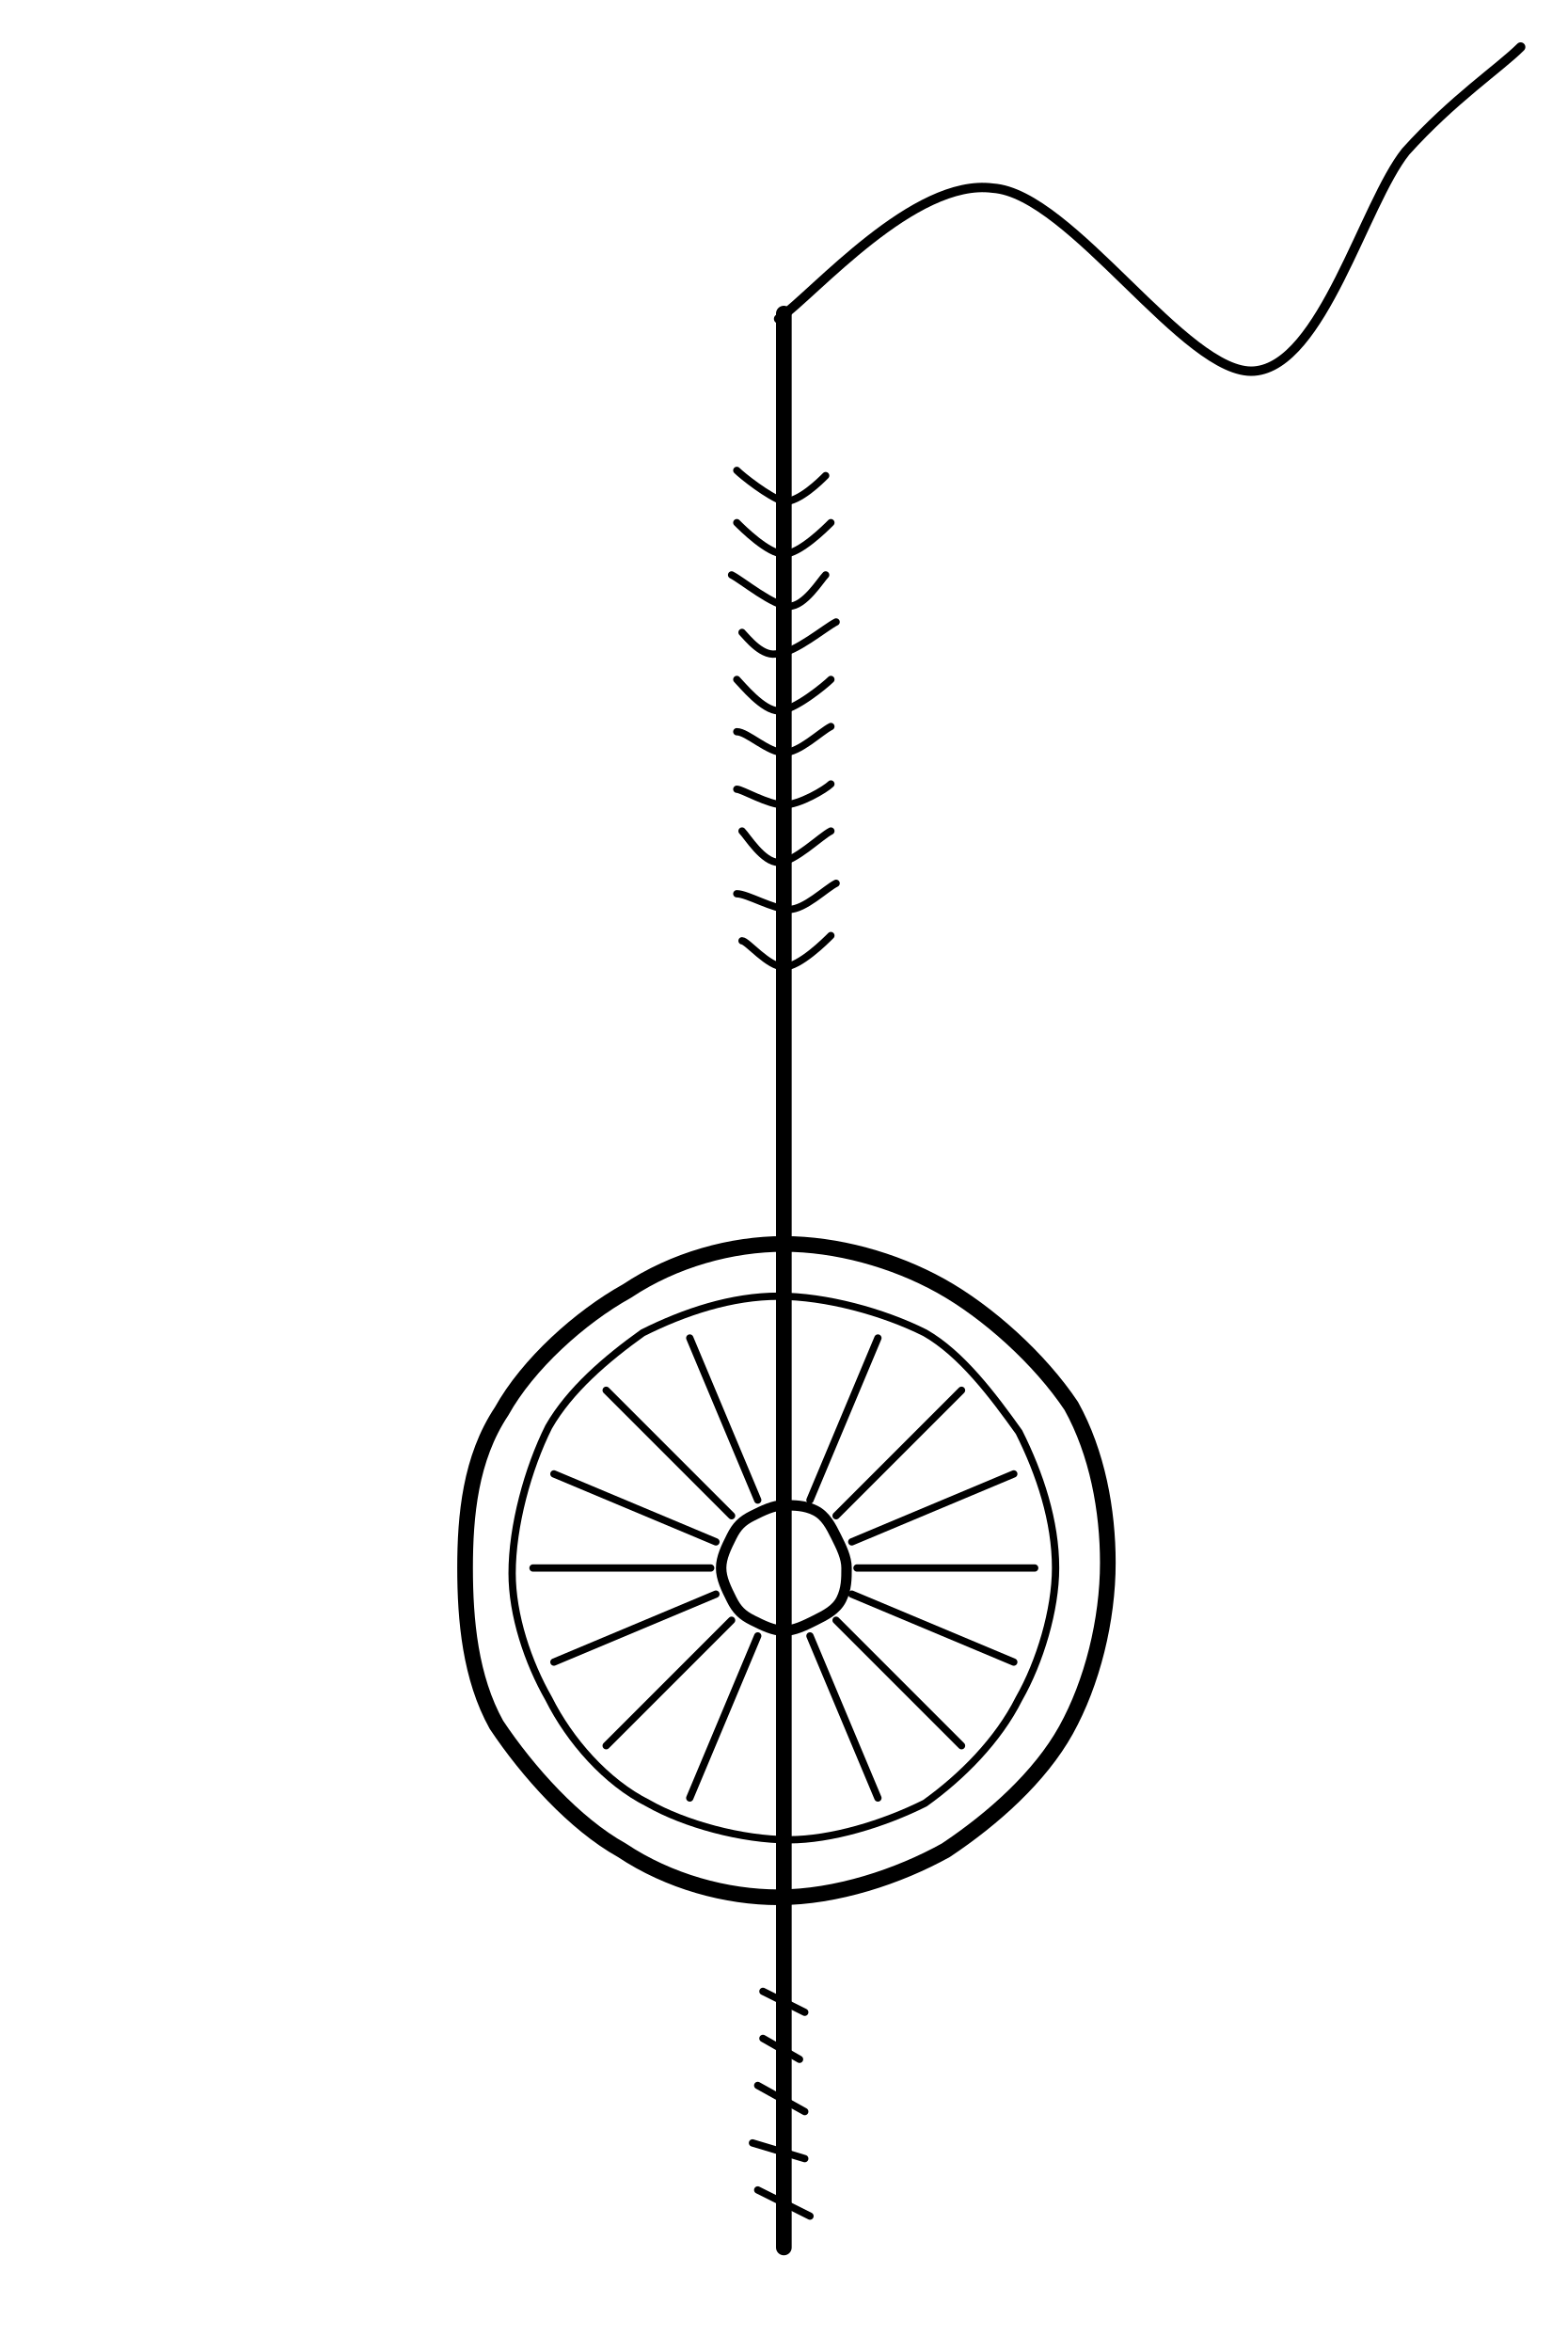
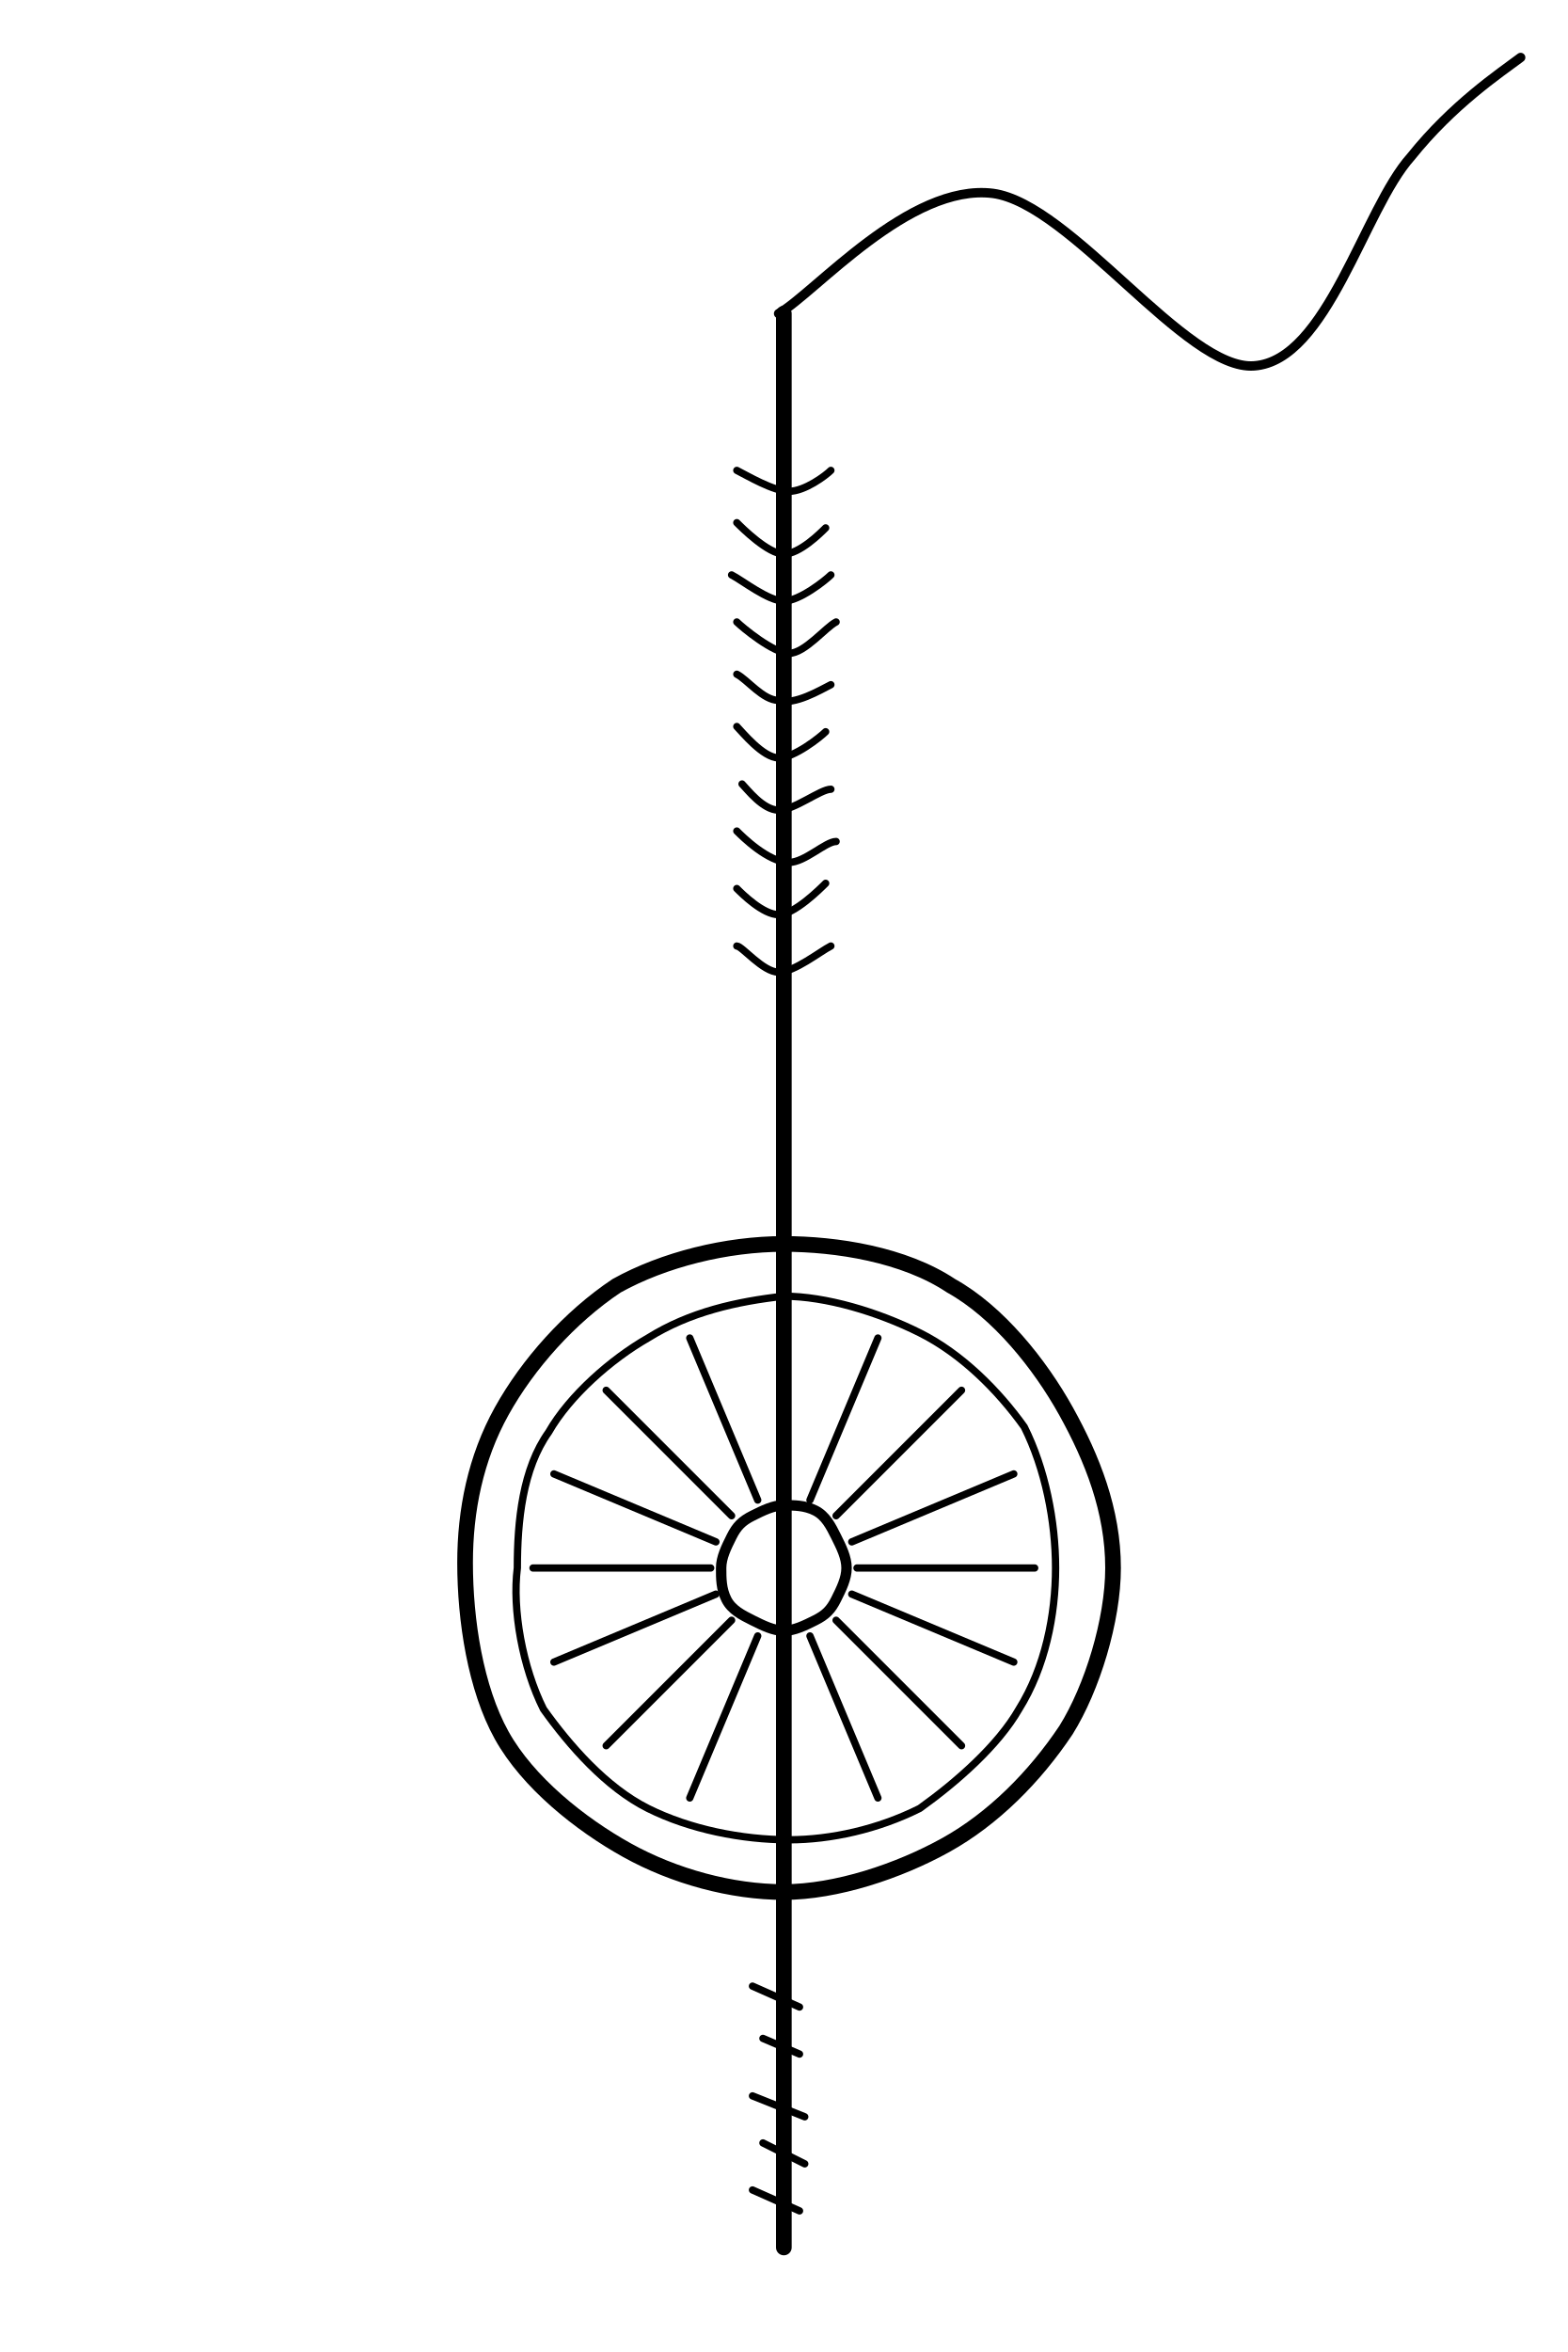
<svg xmlns="http://www.w3.org/2000/svg" viewBox="0 0 300 450" fill="none" stroke="currentColor" stroke-linecap="round" stroke-linejoin="round" aria-hidden="true" focusable="false">
  <line x1="150" y1="60" x2="150" y2="430" stroke-width="3" />
-   <path d="M212 299C212 310 209 322 204 331C199 340 190 348 181 354C172 359 160 363 149 363C139 363 128 360 119 354C110 349 101 339 95 330C90 321 89 310 89 300C89 290 90 279 96 270C101 261 111 252 120 247C129 241 140 238 150 238C160 238 171 241 180 246C189 251 199 260 205 269C210 278 212 289 212 299Z" stroke-width="3" />
-   <path d="M202 300C202 308 199 318 195 325C191 333 184 340 177 345C169 349 159 352 151 352C142 352 131 349 124 345C116 341 109 333 105 325C101 318 98 309 98 301C98 292 101 281 105 273C109 266 116 260 123 255C131 251 140 248 149 248C158 248 169 251 177 255C184 259 190 267 195 274C199 282 202 291 202 300Z" stroke-width="1.4" />
+   <path d="M213 300C213 310 209 323 204 331C198 340 190 348 181 353C172 358 160 362 150 362C140 362 129 359 120 354C111 349 101 341 96 332C91 323 89 310 89 299C89 289 91 279 96 270C101 261 109 252 118 246C127 241 139 238 150 238C160 238 173 240 182 246C191 251 199 261 204 270C209 279 213 289 213 300Z" stroke-width="3" />
+   <path d="M202 300C202 309 200 319 195 327C191 334 183 341 176 346C168 350 159 352 151 352C142 352 132 350 124 346C116 342 109 334 104 327C100 319 98 308 99 300C99 291 100 281 105 274C109 267 117 260 124 256C132 251 141 249 150 248C158 248 168 251 176 255C184 259 191 266 196 273C200 281 202 291 202 300Z" stroke-width="1.4" />
  <line x1="164" y1="300" x2="198" y2="300" stroke-width="1.4" />
  <line x1="163" y1="305" x2="194" y2="318" stroke-width="1.4" />
  <line x1="160" y1="310" x2="184" y2="334" stroke-width="1.4" />
  <line x1="155" y1="313" x2="168" y2="344" stroke-width="1.4" />
  <line x1="150" y1="314" x2="150" y2="348" stroke-width="1.4" />
  <line x1="145" y1="313" x2="132" y2="344" stroke-width="1.4" />
  <line x1="140" y1="310" x2="116" y2="334" stroke-width="1.4" />
  <line x1="137" y1="305" x2="106" y2="318" stroke-width="1.4" />
  <line x1="136" y1="300" x2="102" y2="300" stroke-width="1.4" />
  <line x1="137" y1="295" x2="106" y2="282" stroke-width="1.4" />
  <line x1="140" y1="290" x2="116" y2="266" stroke-width="1.4" />
  <line x1="145" y1="287" x2="132" y2="256" stroke-width="1.4" />
  <line x1="150" y1="286" x2="150" y2="252" stroke-width="1.4" />
  <line x1="155" y1="287" x2="168" y2="256" stroke-width="1.4" />
  <line x1="160" y1="290" x2="184" y2="266" stroke-width="1.4" />
  <line x1="163" y1="295" x2="194" y2="282" stroke-width="1.4" />
-   <path d="M162 300C162 302 162 304 161 306C160 308 158 309 156 310C154 311 152 312 150 312C148 312 146 311 144 310C142 309 141 308 140 306C139 304 138 302 138 300C138 298 139 296 140 294C141 292 142 291 144 290C146 289 148 288 150 288C152 288 154 288 156 289C158 290 159 292 160 294C161 296 162 298 162 300Z" stroke-width="2" />
-   <path d="M141 90C142 91 147 95 150 96C153 96 157 92 158 91" stroke-width="1.4" />
-   <path d="M141 100C142 101 147 106 150 106C153 106 158 101 159 100" stroke-width="1.4" />
-   <path d="M140 110C142 111 148 116 151 116C154 116 157 111 158 110" stroke-width="1.4" />
-   <path d="M142 121C143 122 146 126 149 125C152 125 158 120 160 119" stroke-width="1.4" />
-   <path d="M141 130C142 131 146 136 149 136C152 136 158 131 159 130" stroke-width="1.4" />
-   <path d="M141 140C143 140 147 144 150 144C153 144 157 140 159 139" stroke-width="1.4" />
-   <path d="M141 151C142 151 147 154 150 154C153 154 158 151 159 150" stroke-width="1.4" />
-   <path d="M142 159C143 160 146 165 149 165C152 165 157 160 159 159" stroke-width="1.4" />
-   <path d="M141 171C143 171 148 174 151 174C154 174 158 170 160 169" stroke-width="1.4" />
-   <path d="M142 180C143 180 147 185 150 185C153 185 158 180 159 179" stroke-width="1.4" />
-   <path d="M149 61C156 56 175 34 190 36C205 37 227 72 240 71C253 70 261 39 269 29C278 19 287 13 291 9" stroke-width="1.8" />
-   <path d="M146 381 L154 385" stroke-width="1.4" />
-   <path d="M146 390 L153 394" stroke-width="1.4" />
-   <path d="M145 399 L154 404" stroke-width="1.4" />
-   <path d="M144 410 L154 413" stroke-width="1.4" />
-   <path d="M145 419 L155 424" stroke-width="1.4" />
+   <path d="M162 300C162 302 161 304 160 306C159 308 158 309 156 310C154 311 152 312 150 312C148 312 146 311 144 310C142 309 140 308 139 306C138 304 138 302 138 300C138 298 139 296 140 294C141 292 142 291 144 290C146 289 148 288 150 288C152 288 154 288 156 289C158 290 159 292 160 294C161 296 162 298 162 300Z" stroke-width="2" />
+   <path d="M141 90C143 91 148 94 151 94C154 94 158 91 159 90" stroke-width="1.4" />
+   <path d="M141 100C142 101 147 106 150 106C153 106 157 102 158 101" stroke-width="1.4" />
+   <path d="M140 110C142 111 147 115 150 115C153 115 158 111 159 110" stroke-width="1.4" />
+   <path d="M141 119C142 120 148 125 151 125C154 125 158 120 160 119" stroke-width="1.4" />
+   <path d="M141 129C143 130 146 134 149 134C152 135 157 132 159 131" stroke-width="1.4" />
+   <path d="M141 139C142 140 146 145 149 145C152 145 157 141 158 140" stroke-width="1.4" />
+   <path d="M142 150C143 151 146 155 149 155C152 155 157 151 159 151" stroke-width="1.4" />
+   <path d="M141 159C142 160 147 165 151 165C154 165 158 161 160 161" stroke-width="1.4" />
+   <path d="M141 170C142 171 146 175 149 175C152 175 157 170 158 169" stroke-width="1.4" />
+   <path d="M141 181C142 181 146 186 149 186C152 186 157 182 159 181" stroke-width="1.4" />
+   <path d="M149 60C156 56 174 35 190 37C205 39 227 71 240 70C254 69 261 40 270 30C278 20 287 14 291 11" stroke-width="1.8" />
+   <path d="M144 380 L153 384" stroke-width="1.4" />
+   <path d="M146 390 L153 393" stroke-width="1.4" />
+   <path d="M144 401 L154 405" stroke-width="1.4" />
+   <path d="M146 410 L154 414" stroke-width="1.4" />
+   <path d="M144 419 L153 423" stroke-width="1.4" />
</svg>
